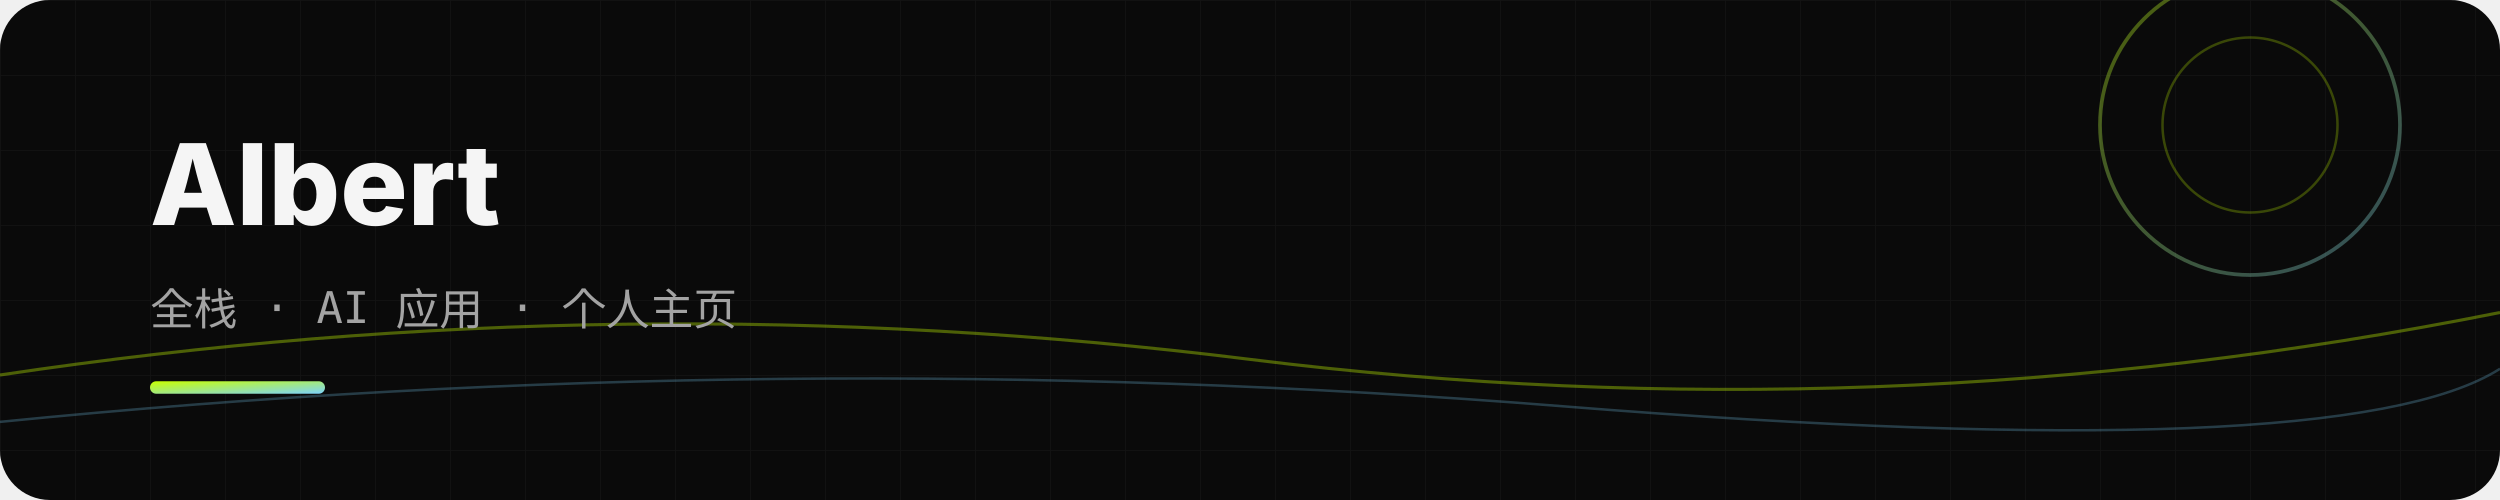
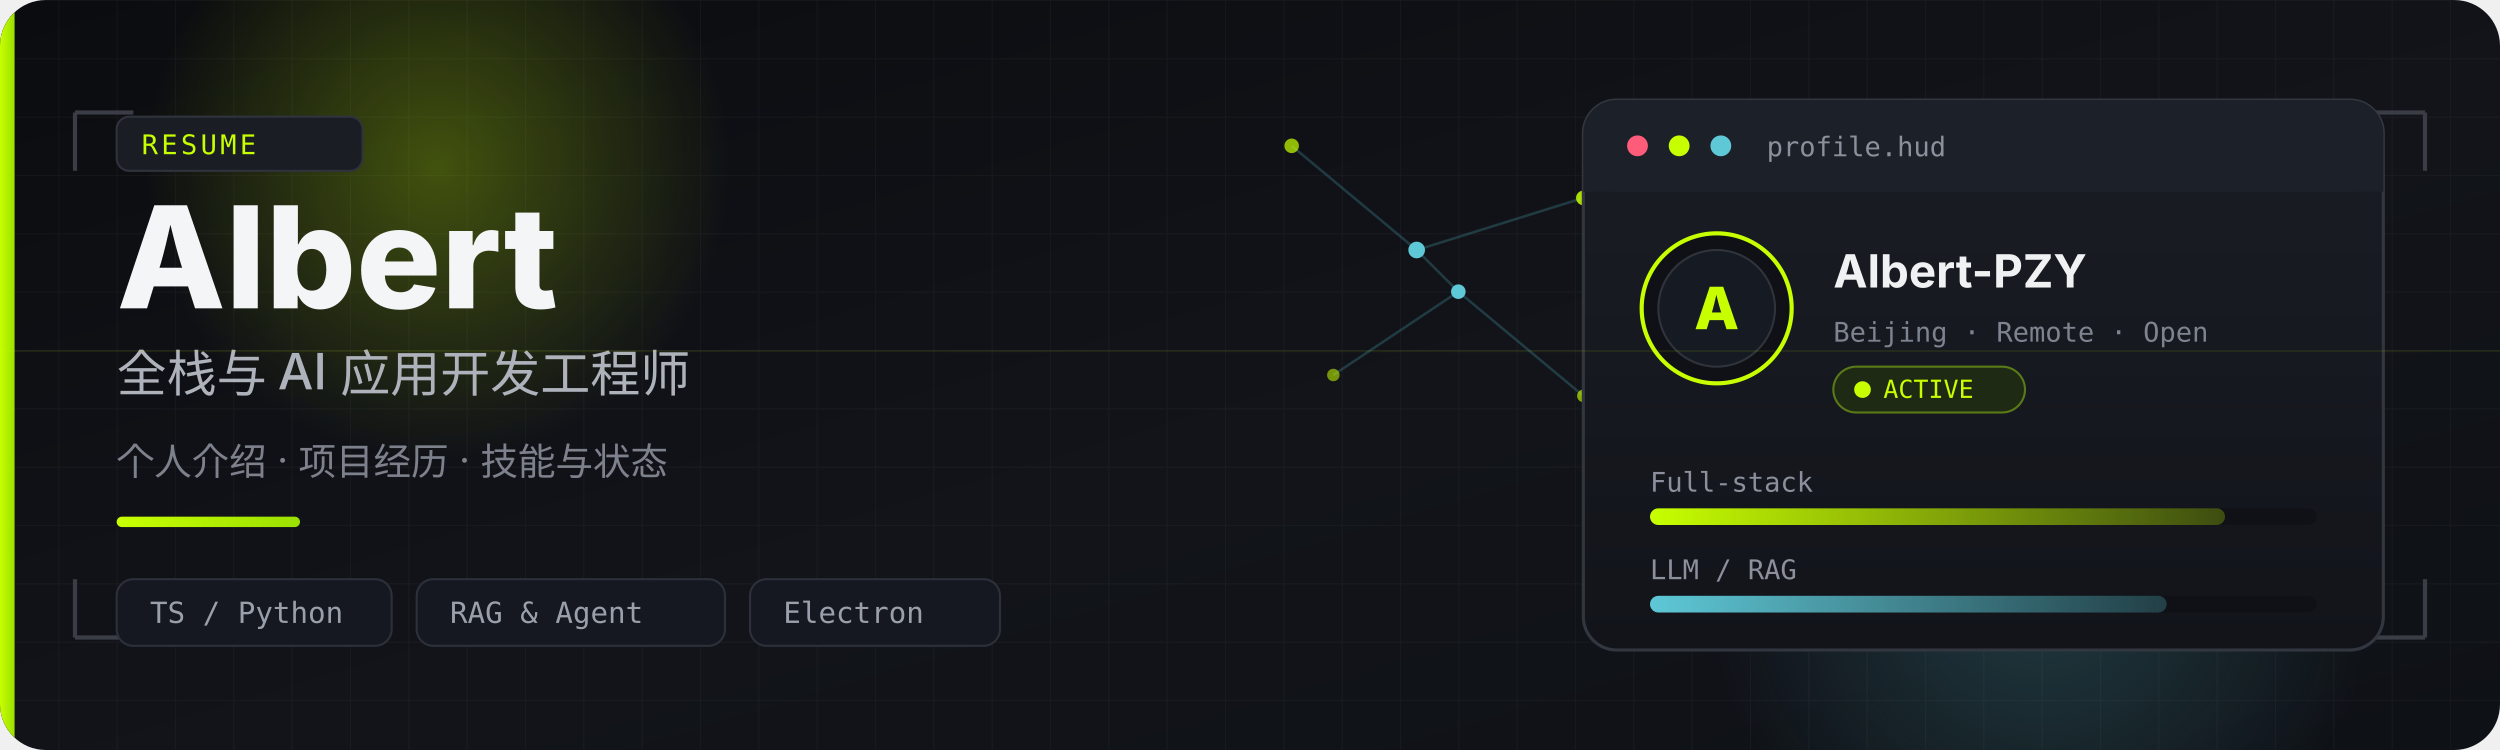
- <svg xmlns="http://www.w3.org/2000/svg" width="800" height="160" viewBox="0 0 800 160" role="img" aria-label="Albert">
+ <svg xmlns="http://www.w3.org/2000/svg" width="1200" height="360" viewBox="0 0 1200 360" role="img" aria-labelledby="title desc">
  <defs>
-     <linearGradient id="g" x1="0%" y1="0%" x2="100%" y2="100%">
+     <linearGradient id="bgGrad" x1="0" y1="0" x2="1" y2="1">
+       <stop offset="0%" stop-color="#0b0c0f" />
+       <stop offset="55%" stop-color="#12141a" />
+       <stop offset="100%" stop-color="#0e1116" />
+     </linearGradient>
+     <linearGradient id="lime" x1="0" y1="0" x2="1" y2="0">
      <stop offset="0%" stop-color="#c8ff00" />
-       <stop offset="100%" stop-color="#7dd3fc" />
+       <stop offset="100%" stop-color="#9be000" />
    </linearGradient>
-     <pattern id="grid" width="24" height="24" patternUnits="userSpaceOnUse">
-       <path d="M24 0H0V24" fill="none" stroke="#1a1a1a" stroke-width="0.6" />
+     <linearGradient id="cyan" x1="0" y1="0" x2="0" y2="1">
+       <stop offset="0%" stop-color="#5ec8d6" />
+       <stop offset="100%" stop-color="#2a8f9c" />
+     </linearGradient>
+     <linearGradient id="panelGrad" x1="0" y1="0" x2="0" y2="1">
+       <stop offset="0%" stop-color="#1a1d24" />
+       <stop offset="100%" stop-color="#12141a" />
+     </linearGradient>
+     <linearGradient id="barA" x1="0" y1="0" x2="1" y2="0">
+       <stop offset="0%" stop-color="#c8ff00" />
+       <stop offset="100%" stop-color="#c8ff00" stop-opacity="0.25" />
+     </linearGradient>
+     <linearGradient id="barB" x1="0" y1="0" x2="1" y2="0">
+       <stop offset="0%" stop-color="#5ec8d6" />
+       <stop offset="100%" stop-color="#5ec8d6" stop-opacity="0.25" />
+     </linearGradient>
+     <radialGradient id="glowLime" cx="50%" cy="50%" r="50%">
+       <stop offset="0%" stop-color="#c8ff00" stop-opacity="0.28" />
+       <stop offset="100%" stop-color="#c8ff00" stop-opacity="0" />
+     </radialGradient>
+     <radialGradient id="glowCyan" cx="50%" cy="50%" r="50%">
+       <stop offset="0%" stop-color="#5ec8d6" stop-opacity="0.22" />
+       <stop offset="100%" stop-color="#5ec8d6" stop-opacity="0" />
+     </radialGradient>
+     <pattern id="microGrid" width="28" height="28" patternUnits="userSpaceOnUse">
+       <path d="M28 0H0V28" fill="none" stroke="#ffffff" stroke-opacity="0.035" stroke-width="1" />
    </pattern>
+     <filter id="softGlow" x="-40%" y="-40%" width="180%" height="180%">
+       <feGaussianBlur stdDeviation="6" result="b" />
+       <feMerge>
+         <feMergeNode in="b" />
+         <feMergeNode in="SourceGraphic" />
+       </feMerge>
+     </filter>
+     <clipPath id="frameClip">
+       <rect width="1200" height="360" rx="22" />
+     </clipPath>
  </defs>
-   <rect width="800" height="160" rx="16" fill="#0a0a0a" />
-   <rect width="800" height="160" rx="16" fill="url(#grid)" opacity="0.55" />
-   <circle cx="720" cy="40" r="48" fill="none" stroke="url(#g)" stroke-width="1.2" opacity="0.35" />
-   <circle cx="720" cy="40" r="28" fill="none" stroke="#c8ff00" stroke-width="0.8" opacity="0.25" />
-   <path d="M0 120 Q200 90 400 115 T800 100" fill="none" stroke="#c8ff00" stroke-width="1" opacity="0.35" />
-   <path d="M0 135 Q250 110 500 130 T800 118" fill="none" stroke="#7dd3fc" stroke-width="0.8" opacity="0.25" />
-   <text x="48" y="72" font-family="ui-sans-serif, system-ui, -apple-system, sans-serif" font-size="36" font-weight="800" fill="#f5f5f5">Albert</text>
-   <text x="48" y="104" font-family="ui-monospace, SFMono-Regular, Menlo, monospace" font-size="14" fill="#a3a3a3">全栈 · AI 应用 · 个人主页</text>
-   <rect x="48" y="122" width="56" height="4" rx="2" fill="url(#g)" />
+   <g id="base" clip-path="url(#frameClip)">
+     <rect width="1200" height="360" fill="url(#bgGrad)" />
+     <rect width="1200" height="360" fill="url(#microGrid)" />
+     <circle id="glow-left" cx="210" cy="80" r="140" fill="url(#glowLime)" />
+     <circle id="glow-right" cx="980" cy="280" r="160" fill="url(#glowCyan)" />
+     <rect id="accent-rail" x="0" y="0" width="7" height="360" fill="url(#lime)" />
+     <g id="brackets" fill="none" stroke="#3a3d46" stroke-width="2">
+       <path d="M36 54h28M36 54v28" />
+       <path d="M1164 54h-28M1164 54v28" />
+       <path d="M36 306h28M36 306v-28" />
+       <path d="M1164 306h-28M1164 306v-28" />
+     </g>
+     <g id="network" stroke="#5ec8d6" stroke-opacity="0.22" stroke-width="1.2" fill="none">
+       <path d="M620 70 L680 120 L760 95 L820 150 L900 110" />
+       <path d="M640 180 L700 140 L760 190 L840 160 L910 200" />
+       <path d="M680 120 L700 140 M760 95 L760 190 M820 150 L840 160" />
+     </g>
+     <g id="nodes" fill="#c8ff00">
+       <circle cx="620" cy="70" r="3.5" opacity="0.7" />
+       <circle cx="680" cy="120" r="4" fill="#5ec8d6" />
+       <circle cx="760" cy="95" r="3.5" opacity="0.85" />
+       <circle cx="820" cy="150" r="4" />
+       <circle cx="900" cy="110" r="3.5" fill="#5ec8d6" opacity="0.8" />
+       <circle cx="640" cy="180" r="3" opacity="0.55" />
+       <circle cx="700" cy="140" r="3.5" fill="#5ec8d6" />
+       <circle cx="760" cy="190" r="3" opacity="0.65" />
+       <circle cx="840" cy="160" r="3.5" />
+       <circle cx="910" cy="200" r="3" fill="#5ec8d6" opacity="0.7" />
+     </g>
+     <g id="title-block">
+       <rect x="56" y="56" width="118" height="26" rx="6" fill="#1a1d24" stroke="#2f333c" />
+       <text x="68" y="74" font-family="ui-monospace, SFMono-Regular, Menlo, Consolas, monospace" font-size="13" fill="#c8ff00" letter-spacing="1.6">RESUME</text>
+       <text x="56" y="148" font-family="-apple-system, BlinkMacSystemFont, 'Segoe UI', 'PingFang SC', 'Microsoft YaHei', sans-serif" font-size="68" font-weight="800" fill="#f4f5f7">Albert</text>
+       <text x="56" y="188" font-family="-apple-system, BlinkMacSystemFont, 'Segoe UI', 'PingFang SC', 'Microsoft YaHei', sans-serif" font-size="24" font-weight="500" fill="#aeb2bb">全栈与 AI 应用开发工程师</text>
+       <text x="56" y="228" font-family="-apple-system, BlinkMacSystemFont, 'Segoe UI', 'PingFang SC', 'Microsoft YaHei', sans-serif" font-size="18" fill="#7d818c">个人介绍 · 项目经历 · 技能与状态</text>
+       <rect id="title-underline" x="56" y="248" width="88" height="5" rx="2.5" fill="url(#lime)" />
+       <g id="meta-pills" font-family="ui-monospace, SFMono-Regular, Menlo, Consolas, monospace" font-size="14">
+         <rect x="56" y="278" width="132" height="32" rx="8" fill="#151820" stroke="#2c303a" />
+         <text x="72" y="299" fill="#9aa0ab">TS / Python</text>
+         <rect x="200" y="278" width="148" height="32" rx="8" fill="#151820" stroke="#2c303a" />
+         <text x="216" y="299" fill="#9aa0ab">RAG &amp; Agent</text>
+         <rect x="360" y="278" width="120" height="32" rx="8" fill="#151820" stroke="#2c303a" />
+         <text x="376" y="299" fill="#9aa0ab">Electron</text>
+       </g>
+     </g>
+     <g id="hud-panel">
+       <rect x="760" y="48" width="384" height="264" rx="16" fill="url(#panelGrad)" stroke="#32363f" stroke-width="1.5" />
+       <rect x="760" y="48" width="384" height="44" rx="16" fill="#1c2028" />
+       <rect x="760" y="76" width="384" height="16" fill="#1c2028" />
+       <circle cx="786" cy="70" r="5" fill="#ff5c7a" />
+       <circle cx="806" cy="70" r="5" fill="#c8ff00" />
+       <circle cx="826" cy="70" r="5" fill="#5ec8d6" />
+       <text x="848" y="75" font-family="ui-monospace, SFMono-Regular, Menlo, Consolas, monospace" font-size="13" fill="#8b909c">profile.hud</text>
+       <g id="avatar">
+         <circle cx="824" cy="148" r="36" fill="#0f1116" stroke="#c8ff00" stroke-width="2" />
+         <circle cx="824" cy="148" r="28" fill="#161a22" stroke="#2f333c" />
+         <text x="824" y="158" text-anchor="middle" font-family="-apple-system, BlinkMacSystemFont, 'Segoe UI', sans-serif" font-size="28" font-weight="800" fill="#c8ff00">A</text>
+       </g>
+       <text x="880" y="138" font-family="-apple-system, BlinkMacSystemFont, 'Segoe UI', 'PingFang SC', sans-serif" font-size="22" font-weight="700" fill="#f0f1f3">Albert-PZY</text>
+       <text x="880" y="164" font-family="ui-monospace, SFMono-Regular, Menlo, Consolas, monospace" font-size="13" fill="#7d838f">Beijing · Remote · Open</text>
+       <rect x="880" y="176" width="92" height="22" rx="11" fill="#1f2a14" stroke="#5a7a18" />
+       <circle cx="894" cy="187" r="4" fill="#c8ff00" />
+       <text x="904" y="191" font-family="ui-monospace, SFMono-Regular, Menlo, Consolas, monospace" font-size="12" fill="#c8ff00">ACTIVE</text>
+       <g id="meters" font-family="ui-monospace, SFMono-Regular, Menlo, Consolas, monospace" font-size="13">
+         <text x="792" y="236" fill="#8b909c">Full-stack</text>
+         <rect x="792" y="244" width="320" height="8" rx="4" fill="#0f1116" />
+         <rect id="meter-a" x="792" y="244" width="276" height="8" rx="4" fill="url(#barA)" />
+         <text x="792" y="278" fill="#8b909c">LLM / RAG</text>
+         <rect x="792" y="286" width="320" height="8" rx="4" fill="#0f1116" />
+         <rect id="meter-b" x="792" y="286" width="248" height="8" rx="4" fill="url(#barB)" />
+       </g>
+     </g>
+     <rect id="scanline" x="0" y="168" width="1200" height="1" fill="#c8ff00" opacity="0.08" />
+   </g>
</svg>
